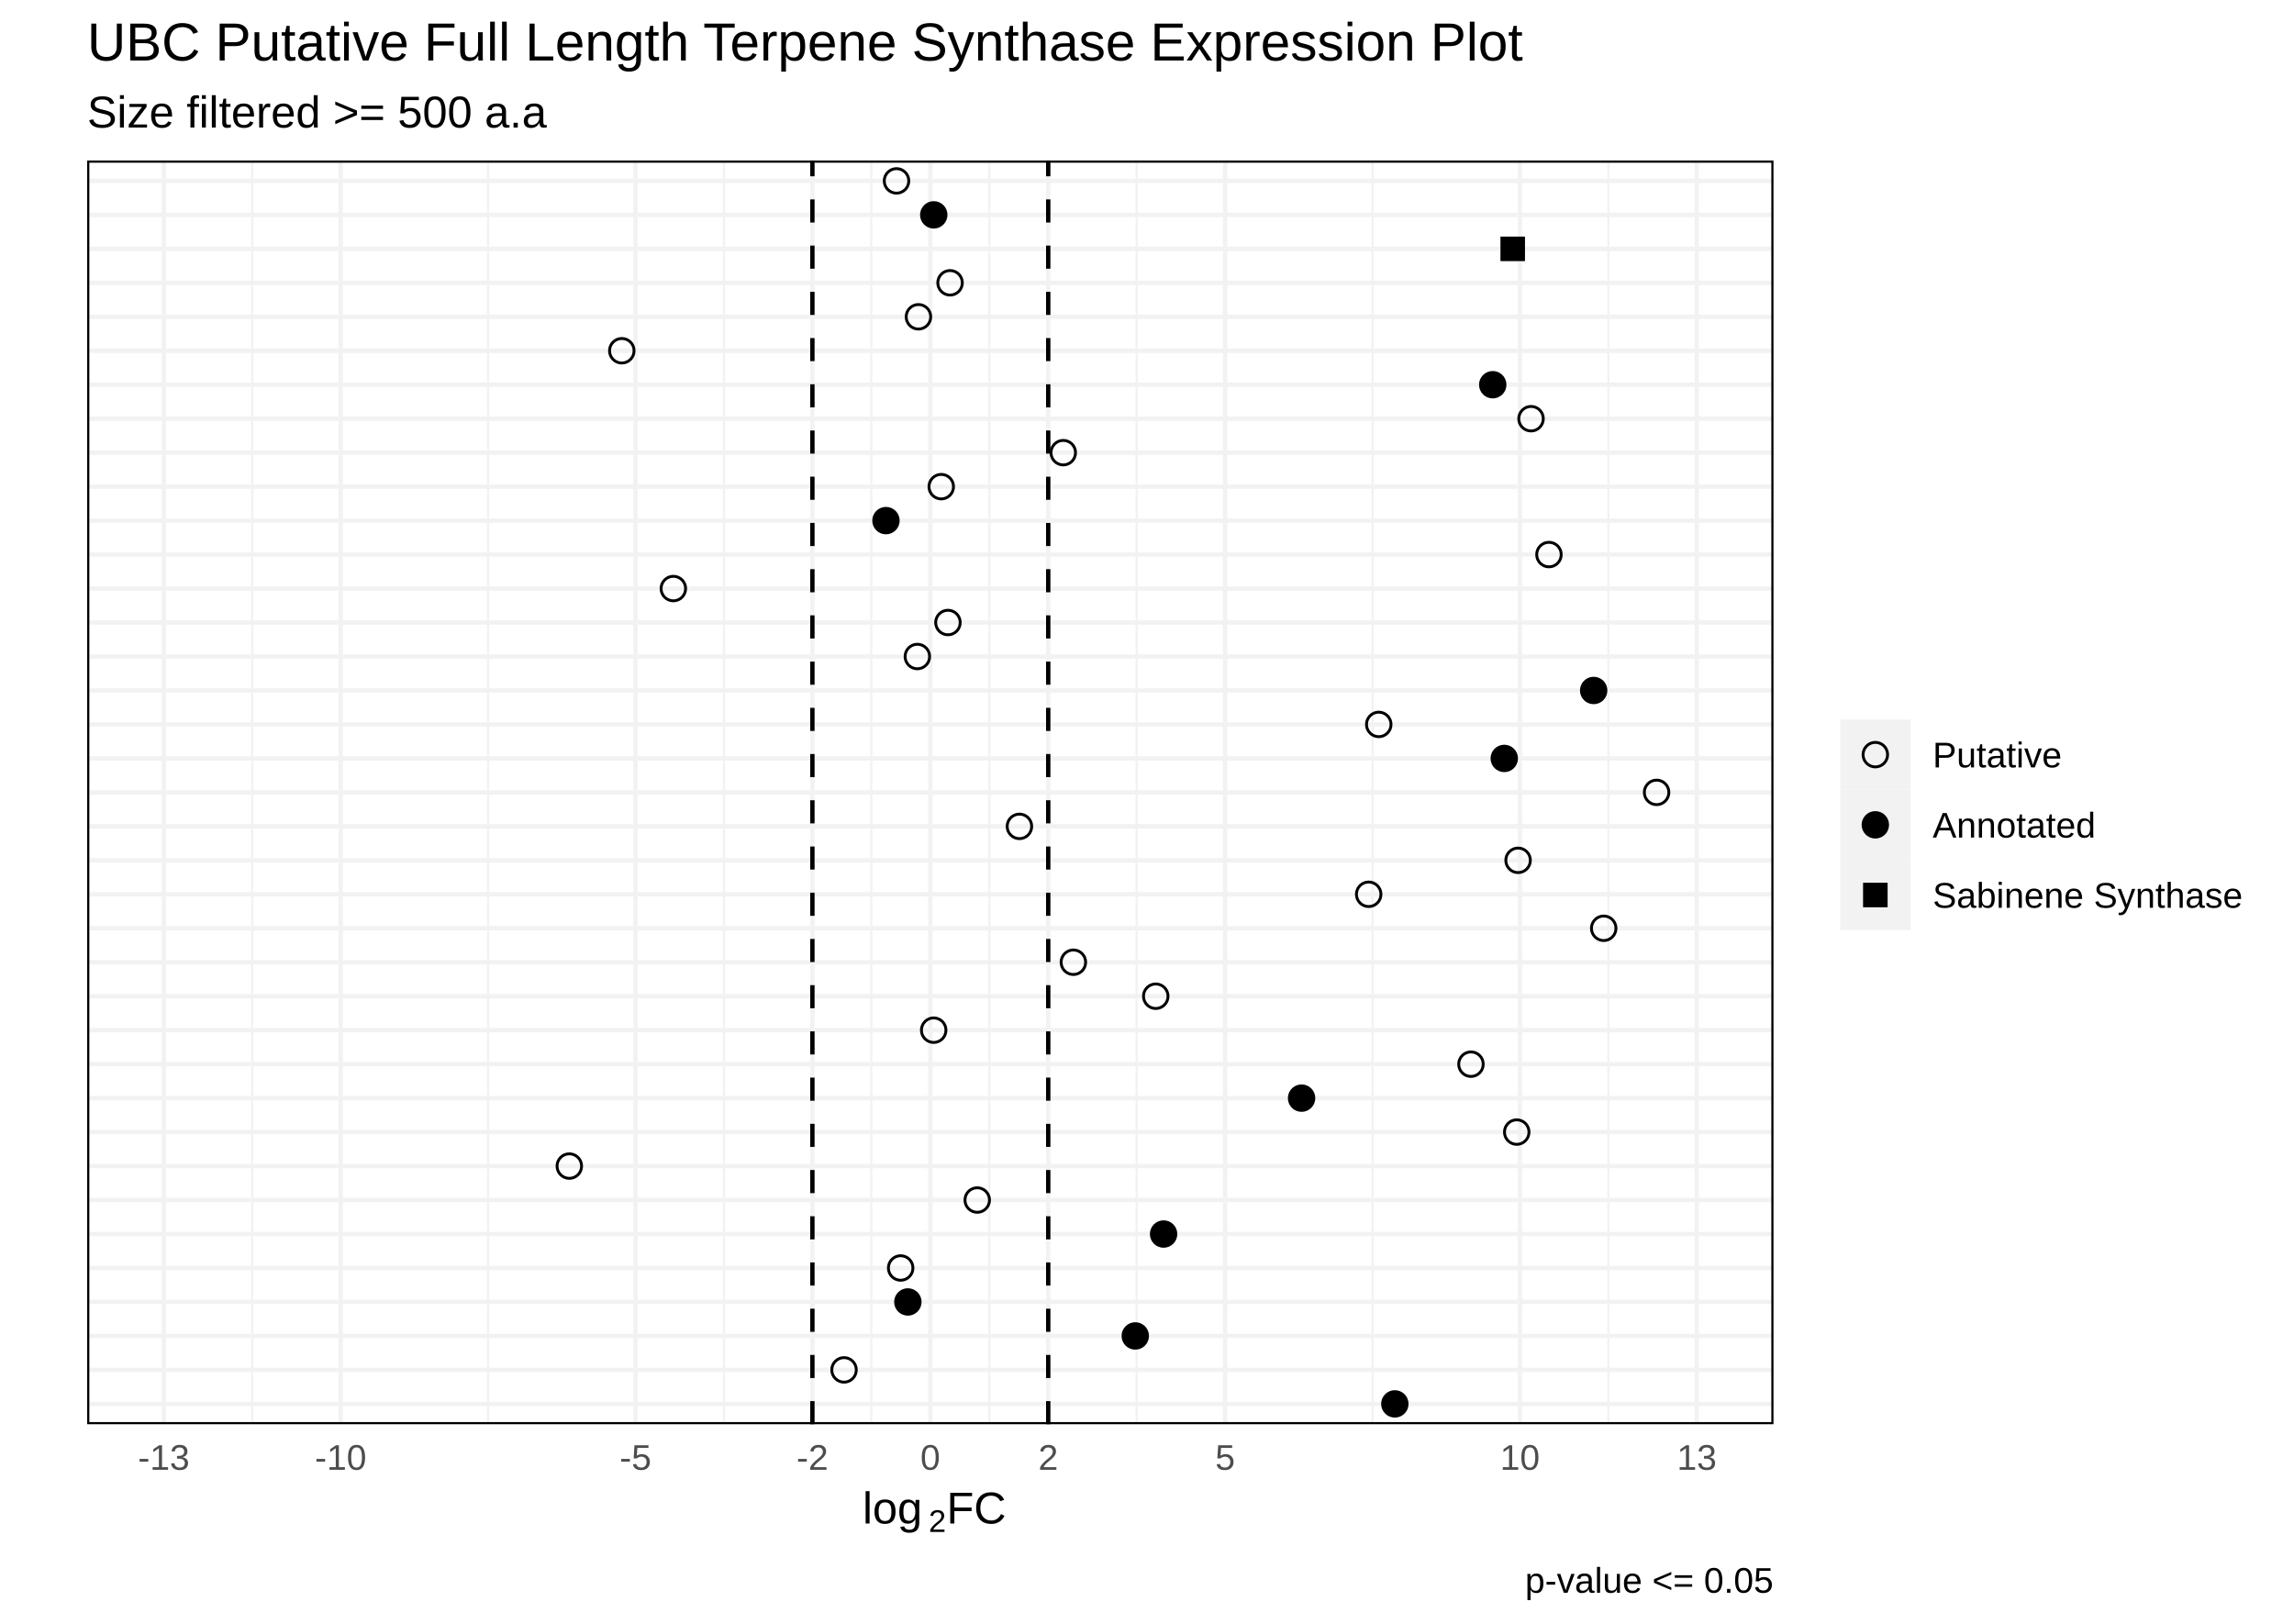
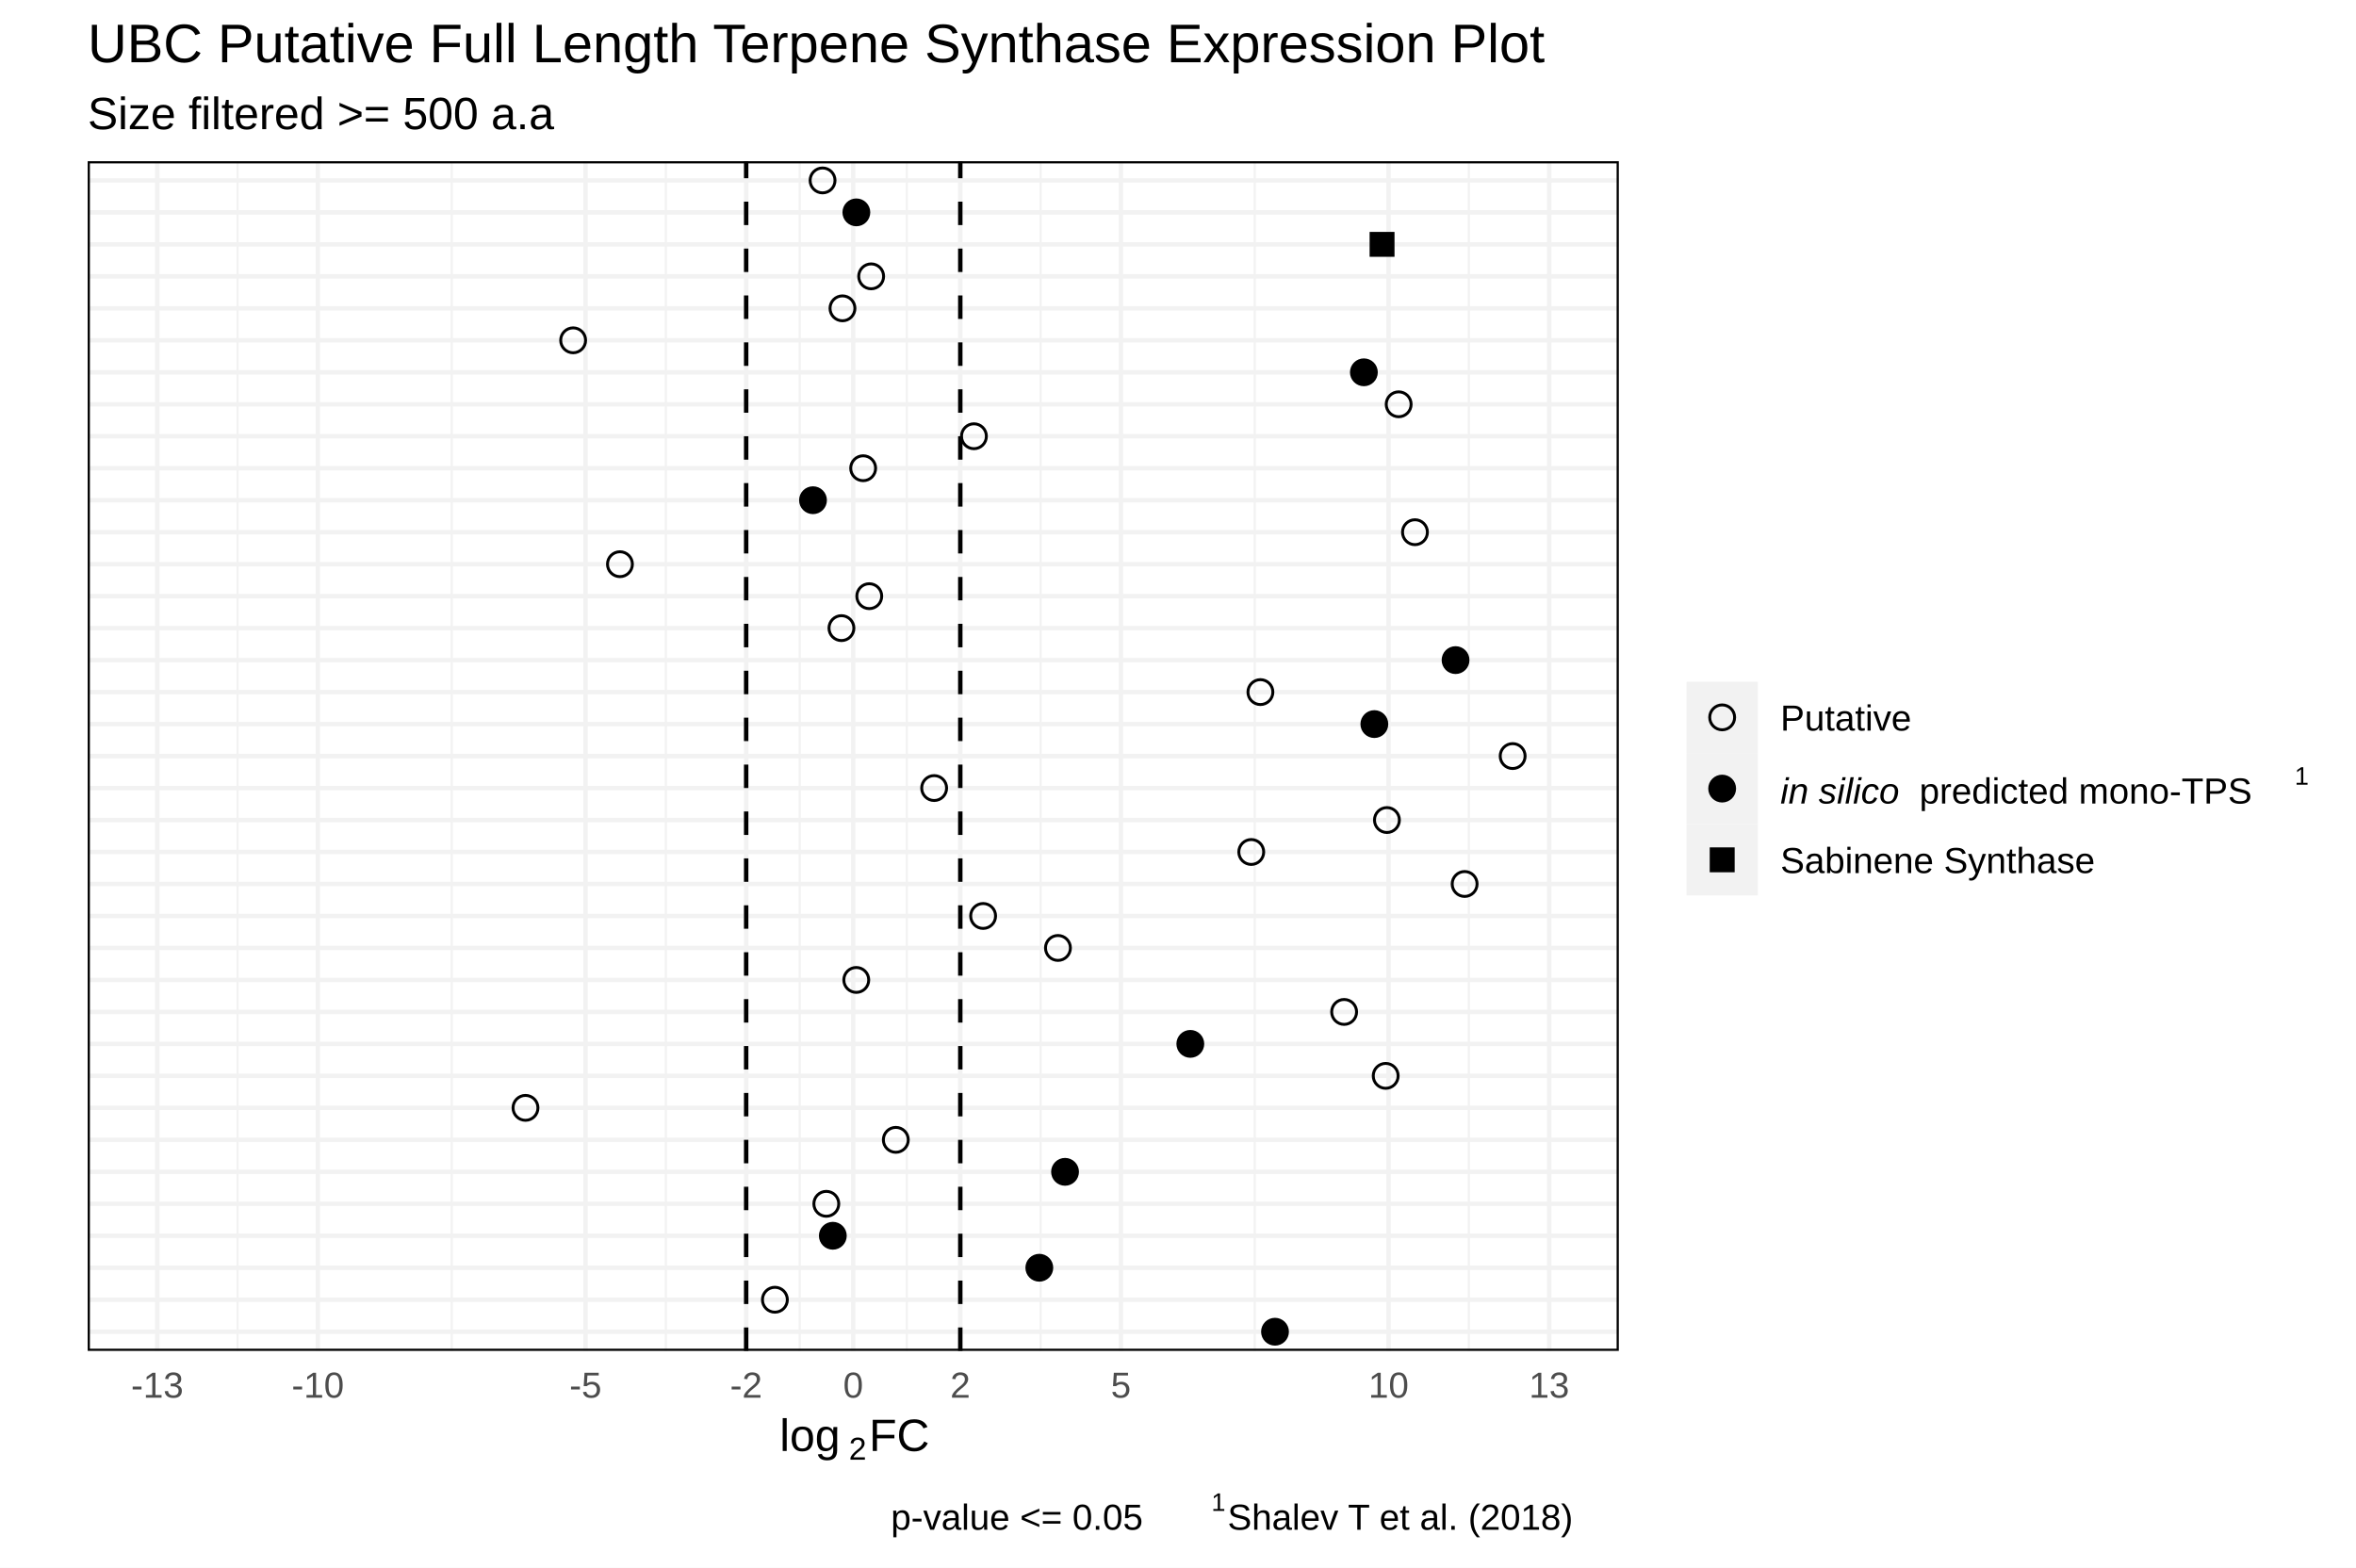
- <svg xmlns="http://www.w3.org/2000/svg" class="svglite" width="564.75pt" height="399.75pt" viewBox="0 0 564.75 399.75">
+ <svg xmlns="http://www.w3.org/2000/svg" class="svglite" width="571.50pt" height="380.25pt" viewBox="0 0 571.50 380.25">
  <defs>
    <style type="text/css">
    .svglite line, .svglite polyline, .svglite polygon, .svglite path, .svglite rect, .svglite circle {
      fill: none;
      stroke: #000000;
      stroke-linecap: round;
      stroke-linejoin: round;
      stroke-miterlimit: 10.00;
    }
    .svglite text {
      white-space: pre;
    }
  </style>
  </defs>
  <rect width="100%" height="100%" style="stroke: none; fill: #FFFFFF;" />
  <defs>
-     <clipPath id="cpMC4wMHw1NjQuNzV8MC4wMHwzOTkuNzU=">
-       <rect x="0.00" y="0.00" width="564.75" height="399.75" />
+     <clipPath id="cpMC4wMHw1NzEuNTB8MC4wMHwzODAuMjU=">
+       <rect x="0.00" y="0.00" width="571.50" height="380.25" />
    </clipPath>
  </defs>
-   <g clip-path="url(#cpMC4wMHw1NjQuNzV8MC4wMHwzOTkuNzU=)">
-     <rect x="0" y="0.00" width="564.75" height="399.75" style="stroke-width: 1.07; stroke: #FFFFFF; fill: #FFFFFF;" />
+   <g clip-path="url(#cpMC4wMHw1NzEuNTB8MC4wMHwzODAuMjU=)">
+     <rect x="0.00" y="0.00" width="571.50" height="380.25" style="stroke-width: 1.07; stroke: #FFFFFF; fill: #FFFFFF;" />
  </g>
  <defs>
-     <clipPath id="cpMjEuNDZ8NDM2LjYwfDM5LjUyfDM1MC42Ng==">
-       <rect x="21.46" y="39.52" width="415.15" height="311.14" />
+     <clipPath id="cpMjEuMjd8MzkyLjY3fDM5LjExfDMyNy43Mw==">
+       <rect x="21.27" y="39.11" width="371.41" height="288.61" />
    </clipPath>
  </defs>
-   <g clip-path="url(#cpMjEuNDZ8NDM2LjYwfDM5LjUyfDM1MC42Ng==)">
-     <polyline points="62.10,350.66 62.10,39.52 " style="stroke-width: 0.53; stroke: #F2F2F2; stroke-linecap: butt;" />
-     <polyline points="120.16,350.66 120.16,39.52 " style="stroke-width: 0.53; stroke: #F2F2F2; stroke-linecap: butt;" />
-     <polyline points="178.23,350.66 178.23,39.52 " style="stroke-width: 0.53; stroke: #F2F2F2; stroke-linecap: butt;" />
-     <polyline points="214.51,350.66 214.51,39.52 " style="stroke-width: 0.53; stroke: #F2F2F2; stroke-linecap: butt;" />
-     <polyline points="243.55,350.66 243.55,39.52 " style="stroke-width: 0.53; stroke: #F2F2F2; stroke-linecap: butt;" />
-     <polyline points="279.83,350.66 279.83,39.52 " style="stroke-width: 0.53; stroke: #F2F2F2; stroke-linecap: butt;" />
-     <polyline points="337.90,350.66 337.90,39.52 " style="stroke-width: 0.53; stroke: #F2F2F2; stroke-linecap: butt;" />
-     <polyline points="395.96,350.66 395.96,39.52 " style="stroke-width: 0.53; stroke: #F2F2F2; stroke-linecap: butt;" />
-     <polyline points="21.46,345.65 436.60,345.65 " style="stroke-width: 1.07; stroke: #F2F2F2; stroke-linecap: butt;" />
-     <polyline points="21.46,337.28 436.60,337.28 " style="stroke-width: 1.07; stroke: #F2F2F2; stroke-linecap: butt;" />
-     <polyline points="21.46,328.92 436.60,328.92 " style="stroke-width: 1.07; stroke: #F2F2F2; stroke-linecap: butt;" />
-     <polyline points="21.46,320.55 436.60,320.55 " style="stroke-width: 1.07; stroke: #F2F2F2; stroke-linecap: butt;" />
-     <polyline points="21.46,312.19 436.60,312.19 " style="stroke-width: 1.07; stroke: #F2F2F2; stroke-linecap: butt;" />
-     <polyline points="21.46,303.83 436.60,303.83 " style="stroke-width: 1.07; stroke: #F2F2F2; stroke-linecap: butt;" />
-     <polyline points="21.46,295.46 436.60,295.46 " style="stroke-width: 1.07; stroke: #F2F2F2; stroke-linecap: butt;" />
-     <polyline points="21.46,287.10 436.60,287.10 " style="stroke-width: 1.07; stroke: #F2F2F2; stroke-linecap: butt;" />
-     <polyline points="21.46,278.73 436.60,278.73 " style="stroke-width: 1.07; stroke: #F2F2F2; stroke-linecap: butt;" />
-     <polyline points="21.46,270.37 436.60,270.37 " style="stroke-width: 1.07; stroke: #F2F2F2; stroke-linecap: butt;" />
-     <polyline points="21.46,262.01 436.60,262.01 " style="stroke-width: 1.07; stroke: #F2F2F2; stroke-linecap: butt;" />
-     <polyline points="21.46,253.64 436.60,253.64 " style="stroke-width: 1.07; stroke: #F2F2F2; stroke-linecap: butt;" />
-     <polyline points="21.46,245.28 436.60,245.28 " style="stroke-width: 1.07; stroke: #F2F2F2; stroke-linecap: butt;" />
-     <polyline points="21.46,236.91 436.60,236.91 " style="stroke-width: 1.07; stroke: #F2F2F2; stroke-linecap: butt;" />
-     <polyline points="21.46,228.55 436.60,228.55 " style="stroke-width: 1.07; stroke: #F2F2F2; stroke-linecap: butt;" />
-     <polyline points="21.46,220.18 436.60,220.18 " style="stroke-width: 1.07; stroke: #F2F2F2; stroke-linecap: butt;" />
-     <polyline points="21.46,211.82 436.60,211.82 " style="stroke-width: 1.07; stroke: #F2F2F2; stroke-linecap: butt;" />
-     <polyline points="21.46,203.46 436.60,203.46 " style="stroke-width: 1.07; stroke: #F2F2F2; stroke-linecap: butt;" />
-     <polyline points="21.46,195.09 436.60,195.09 " style="stroke-width: 1.07; stroke: #F2F2F2; stroke-linecap: butt;" />
-     <polyline points="21.46,186.73 436.60,186.73 " style="stroke-width: 1.07; stroke: #F2F2F2; stroke-linecap: butt;" />
-     <polyline points="21.46,178.36 436.60,178.36 " style="stroke-width: 1.07; stroke: #F2F2F2; stroke-linecap: butt;" />
-     <polyline points="21.46,170.00 436.60,170.00 " style="stroke-width: 1.07; stroke: #F2F2F2; stroke-linecap: butt;" />
-     <polyline points="21.46,161.64 436.60,161.64 " style="stroke-width: 1.07; stroke: #F2F2F2; stroke-linecap: butt;" />
-     <polyline points="21.46,153.27 436.60,153.27 " style="stroke-width: 1.07; stroke: #F2F2F2; stroke-linecap: butt;" />
-     <polyline points="21.46,144.91 436.60,144.91 " style="stroke-width: 1.07; stroke: #F2F2F2; stroke-linecap: butt;" />
-     <polyline points="21.46,136.54 436.60,136.54 " style="stroke-width: 1.07; stroke: #F2F2F2; stroke-linecap: butt;" />
-     <polyline points="21.46,128.18 436.60,128.18 " style="stroke-width: 1.07; stroke: #F2F2F2; stroke-linecap: butt;" />
-     <polyline points="21.46,119.82 436.60,119.82 " style="stroke-width: 1.07; stroke: #F2F2F2; stroke-linecap: butt;" />
-     <polyline points="21.46,111.45 436.60,111.45 " style="stroke-width: 1.07; stroke: #F2F2F2; stroke-linecap: butt;" />
-     <polyline points="21.46,103.09 436.60,103.09 " style="stroke-width: 1.07; stroke: #F2F2F2; stroke-linecap: butt;" />
-     <polyline points="21.46,94.72 436.60,94.72 " style="stroke-width: 1.07; stroke: #F2F2F2; stroke-linecap: butt;" />
-     <polyline points="21.46,86.36 436.60,86.36 " style="stroke-width: 1.07; stroke: #F2F2F2; stroke-linecap: butt;" />
-     <polyline points="21.46,78.00 436.60,78.00 " style="stroke-width: 1.07; stroke: #F2F2F2; stroke-linecap: butt;" />
-     <polyline points="21.46,69.63 436.60,69.63 " style="stroke-width: 1.07; stroke: #F2F2F2; stroke-linecap: butt;" />
-     <polyline points="21.46,61.27 436.60,61.27 " style="stroke-width: 1.07; stroke: #F2F2F2; stroke-linecap: butt;" />
-     <polyline points="21.46,52.90 436.60,52.90 " style="stroke-width: 1.07; stroke: #F2F2F2; stroke-linecap: butt;" />
-     <polyline points="21.46,44.54 436.60,44.54 " style="stroke-width: 1.07; stroke: #F2F2F2; stroke-linecap: butt;" />
-     <polyline points="40.33,350.66 40.33,39.52 " style="stroke-width: 1.07; stroke: #F2F2F2; stroke-linecap: butt;" />
-     <polyline points="83.87,350.66 83.87,39.52 " style="stroke-width: 1.07; stroke: #F2F2F2; stroke-linecap: butt;" />
-     <polyline points="156.45,350.66 156.45,39.52 " style="stroke-width: 1.07; stroke: #F2F2F2; stroke-linecap: butt;" />
-     <polyline points="200.00,350.66 200.00,39.52 " style="stroke-width: 1.07; stroke: #F2F2F2; stroke-linecap: butt;" />
-     <polyline points="229.03,350.66 229.03,39.52 " style="stroke-width: 1.07; stroke: #F2F2F2; stroke-linecap: butt;" />
-     <polyline points="258.06,350.66 258.06,39.52 " style="stroke-width: 1.07; stroke: #F2F2F2; stroke-linecap: butt;" />
-     <polyline points="301.61,350.66 301.61,39.52 " style="stroke-width: 1.07; stroke: #F2F2F2; stroke-linecap: butt;" />
-     <polyline points="374.19,350.66 374.19,39.52 " style="stroke-width: 1.07; stroke: #F2F2F2; stroke-linecap: butt;" />
-     <polyline points="417.73,350.66 417.73,39.52 " style="stroke-width: 1.07; stroke: #F2F2F2; stroke-linecap: butt;" />
-     <circle cx="407.83" cy="195.09" r="3.02" style="stroke-width: 0.71;" />
-     <circle cx="394.81" cy="228.55" r="3.02" style="stroke-width: 0.71;" />
-     <circle cx="392.34" cy="170.00" r="3.02" style="stroke-width: 0.71; fill: #000000;" />
-     <circle cx="381.33" cy="136.54" r="3.02" style="stroke-width: 0.71;" />
-     <circle cx="376.92" cy="103.09" r="3.02" style="stroke-width: 0.71;" />
-     <circle cx="373.73" cy="211.82" r="3.02" style="stroke-width: 0.71;" />
-     <circle cx="373.40" cy="278.73" r="3.02" style="stroke-width: 0.71;" />
-     <polygon points="369.39,64.29 375.43,64.29 375.43,58.25 369.39,58.25 " style="stroke-width: 0.71; stroke: none; fill: #000000;" />
-     <circle cx="370.33" cy="186.73" r="3.02" style="stroke-width: 0.71; fill: #000000;" />
-     <circle cx="367.49" cy="94.72" r="3.02" style="stroke-width: 0.71; fill: #000000;" />
-     <circle cx="362.13" cy="262.01" r="3.02" style="stroke-width: 0.71;" />
-     <circle cx="343.39" cy="345.65" r="3.02" style="stroke-width: 0.71; fill: #000000;" />
-     <circle cx="339.43" cy="178.36" r="3.02" style="stroke-width: 0.71;" />
-     <circle cx="336.95" cy="220.18" r="3.02" style="stroke-width: 0.71;" />
-     <circle cx="320.43" cy="270.37" r="3.02" style="stroke-width: 0.71; fill: #000000;" />
-     <circle cx="140.16" cy="287.10" r="3.02" style="stroke-width: 0.71;" />
-     <circle cx="153.08" cy="86.36" r="3.02" style="stroke-width: 0.71;" />
-     <circle cx="165.77" cy="144.91" r="3.02" style="stroke-width: 0.71;" />
-     <circle cx="286.46" cy="303.83" r="3.02" style="stroke-width: 0.71; fill: #000000;" />
-     <circle cx="284.53" cy="245.28" r="3.02" style="stroke-width: 0.71;" />
-     <circle cx="279.49" cy="328.92" r="3.02" style="stroke-width: 0.71; fill: #000000;" />
-     <circle cx="264.25" cy="236.91" r="3.02" style="stroke-width: 0.71;" />
-     <circle cx="261.76" cy="111.45" r="3.02" style="stroke-width: 0.71;" />
-     <circle cx="250.97" cy="203.46" r="3.02" style="stroke-width: 0.71;" />
-     <circle cx="207.79" cy="337.28" r="3.02" style="stroke-width: 0.71;" />
-     <circle cx="240.58" cy="295.46" r="3.02" style="stroke-width: 0.71;" />
-     <circle cx="218.11" cy="128.18" r="3.02" style="stroke-width: 0.71; fill: #000000;" />
-     <circle cx="220.71" cy="44.54" r="3.02" style="stroke-width: 0.71;" />
-     <circle cx="221.73" cy="312.19" r="3.02" style="stroke-width: 0.71;" />
-     <circle cx="223.50" cy="320.55" r="3.02" style="stroke-width: 0.71; fill: #000000;" />
-     <circle cx="233.89" cy="69.63" r="3.02" style="stroke-width: 0.71;" />
-     <circle cx="233.37" cy="153.27" r="3.02" style="stroke-width: 0.71;" />
-     <circle cx="225.84" cy="161.64" r="3.02" style="stroke-width: 0.71;" />
-     <circle cx="226.11" cy="78.00" r="3.02" style="stroke-width: 0.71;" />
-     <circle cx="231.72" cy="119.82" r="3.02" style="stroke-width: 0.71;" />
-     <circle cx="229.88" cy="52.90" r="3.02" style="stroke-width: 0.71; fill: #000000;" />
-     <circle cx="229.86" cy="253.64" r="3.02" style="stroke-width: 0.71;" />
-     <line x1="200.00" y1="350.66" x2="200.00" y2="39.52" style="stroke-width: 1.07; stroke-dasharray: 5.69,5.69; stroke-linecap: butt;" />
-     <line x1="258.06" y1="350.66" x2="258.06" y2="39.52" style="stroke-width: 1.07; stroke-dasharray: 5.69,5.69; stroke-linecap: butt;" />
-     <rect x="21.46" y="39.52" width="415.15" height="311.14" style="stroke-width: 1.07;" />
+   <g clip-path="url(#cpMjEuMjd8MzkyLjY3fDM5LjExfDMyNy43Mw==)">
+     <polyline points="57.63,327.73 57.63,39.11 " style="stroke-width: 0.53; stroke: #F2F2F2; stroke-linecap: butt;" />
+     <polyline points="109.58,327.73 109.58,39.11 " style="stroke-width: 0.53; stroke: #F2F2F2; stroke-linecap: butt;" />
+     <polyline points="161.52,327.73 161.52,39.11 " style="stroke-width: 0.53; stroke: #F2F2F2; stroke-linecap: butt;" />
+     <polyline points="193.99,327.73 193.99,39.11 " style="stroke-width: 0.53; stroke: #F2F2F2; stroke-linecap: butt;" />
+     <polyline points="219.96,327.73 219.96,39.11 " style="stroke-width: 0.53; stroke: #F2F2F2; stroke-linecap: butt;" />
+     <polyline points="252.42,327.73 252.42,39.11 " style="stroke-width: 0.53; stroke: #F2F2F2; stroke-linecap: butt;" />
+     <polyline points="304.37,327.73 304.37,39.11 " style="stroke-width: 0.53; stroke: #F2F2F2; stroke-linecap: butt;" />
+     <polyline points="356.31,327.73 356.31,39.11 " style="stroke-width: 0.53; stroke: #F2F2F2; stroke-linecap: butt;" />
+     <polyline points="21.27,323.07 392.67,323.07 " style="stroke-width: 1.07; stroke: #F2F2F2; stroke-linecap: butt;" />
+     <polyline points="21.27,315.31 392.67,315.31 " style="stroke-width: 1.07; stroke: #F2F2F2; stroke-linecap: butt;" />
+     <polyline points="21.27,307.55 392.67,307.55 " style="stroke-width: 1.07; stroke: #F2F2F2; stroke-linecap: butt;" />
+     <polyline points="21.27,299.79 392.67,299.79 " style="stroke-width: 1.07; stroke: #F2F2F2; stroke-linecap: butt;" />
+     <polyline points="21.27,292.04 392.67,292.04 " style="stroke-width: 1.07; stroke: #F2F2F2; stroke-linecap: butt;" />
+     <polyline points="21.27,284.28 392.67,284.28 " style="stroke-width: 1.07; stroke: #F2F2F2; stroke-linecap: butt;" />
+     <polyline points="21.27,276.52 392.67,276.52 " style="stroke-width: 1.07; stroke: #F2F2F2; stroke-linecap: butt;" />
+     <polyline points="21.27,268.76 392.67,268.76 " style="stroke-width: 1.07; stroke: #F2F2F2; stroke-linecap: butt;" />
+     <polyline points="21.27,261.00 392.67,261.00 " style="stroke-width: 1.07; stroke: #F2F2F2; stroke-linecap: butt;" />
+     <polyline points="21.27,253.24 392.67,253.24 " style="stroke-width: 1.07; stroke: #F2F2F2; stroke-linecap: butt;" />
+     <polyline points="21.27,245.49 392.67,245.49 " style="stroke-width: 1.07; stroke: #F2F2F2; stroke-linecap: butt;" />
+     <polyline points="21.27,237.73 392.67,237.73 " style="stroke-width: 1.07; stroke: #F2F2F2; stroke-linecap: butt;" />
+     <polyline points="21.27,229.97 392.67,229.97 " style="stroke-width: 1.07; stroke: #F2F2F2; stroke-linecap: butt;" />
+     <polyline points="21.27,222.21 392.67,222.21 " style="stroke-width: 1.07; stroke: #F2F2F2; stroke-linecap: butt;" />
+     <polyline points="21.27,214.45 392.67,214.45 " style="stroke-width: 1.07; stroke: #F2F2F2; stroke-linecap: butt;" />
+     <polyline points="21.27,206.69 392.67,206.69 " style="stroke-width: 1.07; stroke: #F2F2F2; stroke-linecap: butt;" />
+     <polyline points="21.27,198.94 392.67,198.94 " style="stroke-width: 1.07; stroke: #F2F2F2; stroke-linecap: butt;" />
+     <polyline points="21.27,191.18 392.67,191.18 " style="stroke-width: 1.07; stroke: #F2F2F2; stroke-linecap: butt;" />
+     <polyline points="21.27,183.42 392.67,183.42 " style="stroke-width: 1.07; stroke: #F2F2F2; stroke-linecap: butt;" />
+     <polyline points="21.27,175.66 392.67,175.66 " style="stroke-width: 1.07; stroke: #F2F2F2; stroke-linecap: butt;" />
+     <polyline points="21.27,167.90 392.67,167.90 " style="stroke-width: 1.07; stroke: #F2F2F2; stroke-linecap: butt;" />
+     <polyline points="21.27,160.14 392.67,160.14 " style="stroke-width: 1.07; stroke: #F2F2F2; stroke-linecap: butt;" />
+     <polyline points="21.27,152.38 392.67,152.38 " style="stroke-width: 1.07; stroke: #F2F2F2; stroke-linecap: butt;" />
+     <polyline points="21.27,144.63 392.67,144.63 " style="stroke-width: 1.07; stroke: #F2F2F2; stroke-linecap: butt;" />
+     <polyline points="21.27,136.87 392.67,136.87 " style="stroke-width: 1.07; stroke: #F2F2F2; stroke-linecap: butt;" />
+     <polyline points="21.27,129.11 392.67,129.11 " style="stroke-width: 1.07; stroke: #F2F2F2; stroke-linecap: butt;" />
+     <polyline points="21.27,121.35 392.67,121.35 " style="stroke-width: 1.07; stroke: #F2F2F2; stroke-linecap: butt;" />
+     <polyline points="21.27,113.59 392.67,113.59 " style="stroke-width: 1.07; stroke: #F2F2F2; stroke-linecap: butt;" />
+     <polyline points="21.27,105.83 392.67,105.83 " style="stroke-width: 1.07; stroke: #F2F2F2; stroke-linecap: butt;" />
+     <polyline points="21.27,98.08 392.67,98.08 " style="stroke-width: 1.07; stroke: #F2F2F2; stroke-linecap: butt;" />
+     <polyline points="21.27,90.32 392.67,90.32 " style="stroke-width: 1.07; stroke: #F2F2F2; stroke-linecap: butt;" />
+     <polyline points="21.27,82.56 392.67,82.56 " style="stroke-width: 1.07; stroke: #F2F2F2; stroke-linecap: butt;" />
+     <polyline points="21.27,74.80 392.67,74.80 " style="stroke-width: 1.07; stroke: #F2F2F2; stroke-linecap: butt;" />
+     <polyline points="21.27,67.04 392.67,67.04 " style="stroke-width: 1.07; stroke: #F2F2F2; stroke-linecap: butt;" />
+     <polyline points="21.27,59.28 392.67,59.28 " style="stroke-width: 1.07; stroke: #F2F2F2; stroke-linecap: butt;" />
+     <polyline points="21.27,51.52 392.67,51.52 " style="stroke-width: 1.07; stroke: #F2F2F2; stroke-linecap: butt;" />
+     <polyline points="21.27,43.77 392.67,43.77 " style="stroke-width: 1.07; stroke: #F2F2F2; stroke-linecap: butt;" />
+     <polyline points="38.15,327.73 38.15,39.11 " style="stroke-width: 1.07; stroke: #F2F2F2; stroke-linecap: butt;" />
+     <polyline points="77.11,327.73 77.11,39.11 " style="stroke-width: 1.07; stroke: #F2F2F2; stroke-linecap: butt;" />
+     <polyline points="142.04,327.73 142.04,39.11 " style="stroke-width: 1.07; stroke: #F2F2F2; stroke-linecap: butt;" />
+     <polyline points="181.00,327.73 181.00,39.11 " style="stroke-width: 1.07; stroke: #F2F2F2; stroke-linecap: butt;" />
+     <polyline points="206.97,327.73 206.97,39.11 " style="stroke-width: 1.07; stroke: #F2F2F2; stroke-linecap: butt;" />
+     <polyline points="232.94,327.73 232.94,39.11 " style="stroke-width: 1.07; stroke: #F2F2F2; stroke-linecap: butt;" />
+     <polyline points="271.90,327.73 271.90,39.11 " style="stroke-width: 1.07; stroke: #F2F2F2; stroke-linecap: butt;" />
+     <polyline points="336.83,327.73 336.83,39.11 " style="stroke-width: 1.07; stroke: #F2F2F2; stroke-linecap: butt;" />
+     <polyline points="375.79,327.73 375.79,39.11 " style="stroke-width: 1.07; stroke: #F2F2F2; stroke-linecap: butt;" />
+     <circle cx="366.93" cy="183.42" r="3.02" style="stroke-width: 0.71;" />
+     <circle cx="355.28" cy="214.45" r="3.02" style="stroke-width: 0.71;" />
+     <circle cx="353.08" cy="160.14" r="3.02" style="stroke-width: 0.71; fill: #000000;" />
+     <circle cx="343.23" cy="129.11" r="3.02" style="stroke-width: 0.71;" />
+     <circle cx="339.28" cy="98.08" r="3.02" style="stroke-width: 0.71;" />
+     <circle cx="336.43" cy="198.94" r="3.02" style="stroke-width: 0.71;" />
+     <circle cx="336.13" cy="261.00" r="3.02" style="stroke-width: 0.71;" />
+     <polygon points="332.23,62.30 338.27,62.30 338.27,56.26 332.23,56.26 " style="stroke-width: 0.71; stroke: none; fill: #000000;" />
+     <circle cx="333.38" cy="175.66" r="3.02" style="stroke-width: 0.71; fill: #000000;" />
+     <circle cx="330.84" cy="90.32" r="3.02" style="stroke-width: 0.71; fill: #000000;" />
+     <circle cx="326.05" cy="245.49" r="3.02" style="stroke-width: 0.71;" />
+     <circle cx="309.28" cy="323.07" r="3.02" style="stroke-width: 0.71; fill: #000000;" />
+     <circle cx="305.74" cy="167.90" r="3.02" style="stroke-width: 0.71;" />
+     <circle cx="303.52" cy="206.69" r="3.02" style="stroke-width: 0.71;" />
+     <circle cx="288.74" cy="253.24" r="3.02" style="stroke-width: 0.71; fill: #000000;" />
+     <circle cx="127.47" cy="268.76" r="3.02" style="stroke-width: 0.71;" />
+     <circle cx="139.03" cy="82.56" r="3.02" style="stroke-width: 0.71;" />
+     <circle cx="150.38" cy="136.87" r="3.02" style="stroke-width: 0.71;" />
+     <circle cx="258.35" cy="284.28" r="3.02" style="stroke-width: 0.71; fill: #000000;" />
+     <circle cx="256.63" cy="229.97" r="3.02" style="stroke-width: 0.71;" />
+     <circle cx="252.11" cy="307.55" r="3.02" style="stroke-width: 0.71; fill: #000000;" />
+     <circle cx="238.48" cy="222.21" r="3.02" style="stroke-width: 0.71;" />
+     <circle cx="236.25" cy="105.83" r="3.02" style="stroke-width: 0.71;" />
+     <circle cx="226.60" cy="191.18" r="3.02" style="stroke-width: 0.71;" />
+     <circle cx="187.97" cy="315.31" r="3.02" style="stroke-width: 0.71;" />
+     <circle cx="217.30" cy="276.52" r="3.02" style="stroke-width: 0.71;" />
+     <circle cx="197.21" cy="121.35" r="3.02" style="stroke-width: 0.71; fill: #000000;" />
+     <circle cx="199.53" cy="43.77" r="3.02" style="stroke-width: 0.71;" />
+     <circle cx="200.44" cy="292.04" r="3.02" style="stroke-width: 0.71;" />
+     <circle cx="202.02" cy="299.79" r="3.02" style="stroke-width: 0.71; fill: #000000;" />
+     <circle cx="211.32" cy="67.04" r="3.02" style="stroke-width: 0.71;" />
+     <circle cx="210.86" cy="144.63" r="3.02" style="stroke-width: 0.71;" />
+     <circle cx="204.11" cy="152.38" r="3.02" style="stroke-width: 0.71;" />
+     <circle cx="204.36" cy="74.80" r="3.02" style="stroke-width: 0.71;" />
+     <circle cx="209.38" cy="113.59" r="3.02" style="stroke-width: 0.71;" />
+     <circle cx="207.73" cy="51.52" r="3.02" style="stroke-width: 0.71; fill: #000000;" />
+     <circle cx="207.71" cy="237.73" r="3.02" style="stroke-width: 0.71;" />
+     <line x1="181.00" y1="327.73" x2="181.00" y2="39.11" style="stroke-width: 1.07; stroke-dasharray: 5.69,5.69; stroke-linecap: butt;" />
+     <line x1="232.94" y1="327.73" x2="232.94" y2="39.11" style="stroke-width: 1.07; stroke-dasharray: 5.69,5.69; stroke-linecap: butt;" />
+     <rect x="21.27" y="39.11" width="371.41" height="288.61" style="stroke-width: 1.07;" />
  </g>
-   <g clip-path="url(#cpMC4wMHw1NjQuNzV8MC4wMHwzOTkuNzU=)">
-     <polyline points="18.72,345.65 21.46,345.65 " style="stroke-width: 0.00; stroke: #333333; stroke-linecap: butt;" />
-     <polyline points="18.72,337.28 21.46,337.28 " style="stroke-width: 0.00; stroke: #333333; stroke-linecap: butt;" />
-     <polyline points="18.72,328.92 21.46,328.92 " style="stroke-width: 0.00; stroke: #333333; stroke-linecap: butt;" />
-     <polyline points="18.72,320.55 21.46,320.55 " style="stroke-width: 0.00; stroke: #333333; stroke-linecap: butt;" />
-     <polyline points="18.72,312.19 21.46,312.19 " style="stroke-width: 0.00; stroke: #333333; stroke-linecap: butt;" />
-     <polyline points="18.72,303.83 21.46,303.83 " style="stroke-width: 0.00; stroke: #333333; stroke-linecap: butt;" />
-     <polyline points="18.72,295.46 21.46,295.46 " style="stroke-width: 0.00; stroke: #333333; stroke-linecap: butt;" />
-     <polyline points="18.72,287.10 21.46,287.10 " style="stroke-width: 0.00; stroke: #333333; stroke-linecap: butt;" />
-     <polyline points="18.72,278.73 21.46,278.73 " style="stroke-width: 0.00; stroke: #333333; stroke-linecap: butt;" />
-     <polyline points="18.72,270.37 21.46,270.37 " style="stroke-width: 0.00; stroke: #333333; stroke-linecap: butt;" />
-     <polyline points="18.72,262.01 21.46,262.01 " style="stroke-width: 0.00; stroke: #333333; stroke-linecap: butt;" />
-     <polyline points="18.72,253.64 21.46,253.64 " style="stroke-width: 0.00; stroke: #333333; stroke-linecap: butt;" />
-     <polyline points="18.72,245.28 21.46,245.28 " style="stroke-width: 0.00; stroke: #333333; stroke-linecap: butt;" />
-     <polyline points="18.72,236.91 21.46,236.91 " style="stroke-width: 0.00; stroke: #333333; stroke-linecap: butt;" />
-     <polyline points="18.72,228.55 21.46,228.55 " style="stroke-width: 0.00; stroke: #333333; stroke-linecap: butt;" />
-     <polyline points="18.72,220.18 21.46,220.18 " style="stroke-width: 0.00; stroke: #333333; stroke-linecap: butt;" />
-     <polyline points="18.72,211.82 21.46,211.82 " style="stroke-width: 0.00; stroke: #333333; stroke-linecap: butt;" />
-     <polyline points="18.72,203.46 21.46,203.46 " style="stroke-width: 0.00; stroke: #333333; stroke-linecap: butt;" />
-     <polyline points="18.72,195.09 21.46,195.09 " style="stroke-width: 0.00; stroke: #333333; stroke-linecap: butt;" />
-     <polyline points="18.72,186.73 21.46,186.73 " style="stroke-width: 0.00; stroke: #333333; stroke-linecap: butt;" />
-     <polyline points="18.72,178.36 21.46,178.36 " style="stroke-width: 0.00; stroke: #333333; stroke-linecap: butt;" />
-     <polyline points="18.72,170.00 21.46,170.00 " style="stroke-width: 0.00; stroke: #333333; stroke-linecap: butt;" />
-     <polyline points="18.72,161.64 21.46,161.64 " style="stroke-width: 0.00; stroke: #333333; stroke-linecap: butt;" />
-     <polyline points="18.72,153.27 21.46,153.27 " style="stroke-width: 0.00; stroke: #333333; stroke-linecap: butt;" />
-     <polyline points="18.72,144.91 21.46,144.91 " style="stroke-width: 0.00; stroke: #333333; stroke-linecap: butt;" />
-     <polyline points="18.72,136.54 21.46,136.54 " style="stroke-width: 0.00; stroke: #333333; stroke-linecap: butt;" />
-     <polyline points="18.72,128.18 21.46,128.18 " style="stroke-width: 0.00; stroke: #333333; stroke-linecap: butt;" />
-     <polyline points="18.72,119.82 21.46,119.82 " style="stroke-width: 0.00; stroke: #333333; stroke-linecap: butt;" />
-     <polyline points="18.72,111.45 21.46,111.45 " style="stroke-width: 0.00; stroke: #333333; stroke-linecap: butt;" />
-     <polyline points="18.72,103.09 21.46,103.09 " style="stroke-width: 0.00; stroke: #333333; stroke-linecap: butt;" />
-     <polyline points="18.72,94.72 21.46,94.72 " style="stroke-width: 0.00; stroke: #333333; stroke-linecap: butt;" />
-     <polyline points="18.72,86.36 21.46,86.36 " style="stroke-width: 0.00; stroke: #333333; stroke-linecap: butt;" />
-     <polyline points="18.72,78.00 21.46,78.00 " style="stroke-width: 0.00; stroke: #333333; stroke-linecap: butt;" />
-     <polyline points="18.72,69.63 21.46,69.63 " style="stroke-width: 0.00; stroke: #333333; stroke-linecap: butt;" />
-     <polyline points="18.72,61.27 21.46,61.27 " style="stroke-width: 0.00; stroke: #333333; stroke-linecap: butt;" />
-     <polyline points="18.72,52.90 21.46,52.90 " style="stroke-width: 0.00; stroke: #333333; stroke-linecap: butt;" />
-     <polyline points="18.72,44.54 21.46,44.54 " style="stroke-width: 0.00; stroke: #333333; stroke-linecap: butt;" />
-     <polyline points="40.33,353.40 40.33,350.66 " style="stroke-width: 0.00; stroke: #333333; stroke-linecap: butt;" />
-     <polyline points="83.87,353.40 83.87,350.66 " style="stroke-width: 0.00; stroke: #333333; stroke-linecap: butt;" />
-     <polyline points="156.45,353.40 156.45,350.66 " style="stroke-width: 0.00; stroke: #333333; stroke-linecap: butt;" />
-     <polyline points="200.00,353.40 200.00,350.66 " style="stroke-width: 0.00; stroke: #333333; stroke-linecap: butt;" />
-     <polyline points="229.03,353.40 229.03,350.66 " style="stroke-width: 0.00; stroke: #333333; stroke-linecap: butt;" />
-     <polyline points="258.06,353.40 258.06,350.66 " style="stroke-width: 0.00; stroke: #333333; stroke-linecap: butt;" />
-     <polyline points="301.61,353.40 301.61,350.66 " style="stroke-width: 0.00; stroke: #333333; stroke-linecap: butt;" />
-     <polyline points="374.19,353.40 374.19,350.66 " style="stroke-width: 0.00; stroke: #333333; stroke-linecap: butt;" />
-     <polyline points="417.73,353.40 417.73,350.66 " style="stroke-width: 0.00; stroke: #333333; stroke-linecap: butt;" />
-     <text x="40.33" y="361.88" text-anchor="middle" style="font-size: 8.80px;fill: #4D4D4D; font-family: &quot;Liberation Sans&quot;;" textLength="12.90px" lengthAdjust="spacingAndGlyphs">-13</text>
-     <text x="83.87" y="361.88" text-anchor="middle" style="font-size: 8.80px;fill: #4D4D4D; font-family: &quot;Liberation Sans&quot;;" textLength="12.90px" lengthAdjust="spacingAndGlyphs">-10</text>
-     <text x="156.45" y="361.88" text-anchor="middle" style="font-size: 8.80px;fill: #4D4D4D; font-family: &quot;Liberation Sans&quot;;" textLength="7.86px" lengthAdjust="spacingAndGlyphs">-5</text>
-     <text x="200.00" y="361.88" text-anchor="middle" style="font-size: 8.80px;fill: #4D4D4D; font-family: &quot;Liberation Sans&quot;;" textLength="7.86px" lengthAdjust="spacingAndGlyphs">-2</text>
-     <text x="229.03" y="361.88" text-anchor="middle" style="font-size: 8.80px;fill: #4D4D4D; font-family: &quot;Liberation Sans&quot;;" textLength="5.03px" lengthAdjust="spacingAndGlyphs">0</text>
-     <text x="258.06" y="361.88" text-anchor="middle" style="font-size: 8.80px;fill: #4D4D4D; font-family: &quot;Liberation Sans&quot;;" textLength="5.03px" lengthAdjust="spacingAndGlyphs">2</text>
-     <text x="301.61" y="361.88" text-anchor="middle" style="font-size: 8.80px;fill: #4D4D4D; font-family: &quot;Liberation Sans&quot;;" textLength="5.03px" lengthAdjust="spacingAndGlyphs">5</text>
-     <text x="374.19" y="361.88" text-anchor="middle" style="font-size: 8.80px;fill: #4D4D4D; font-family: &quot;Liberation Sans&quot;;" textLength="10.07px" lengthAdjust="spacingAndGlyphs">10</text>
-     <text x="417.73" y="361.88" text-anchor="middle" style="font-size: 8.80px;fill: #4D4D4D; font-family: &quot;Liberation Sans&quot;;" textLength="10.07px" lengthAdjust="spacingAndGlyphs">13</text>
-     <text x="212.37" y="375.10" style="font-size: 11.00px; font-family: &quot;Liberation Sans&quot;;" textLength="16.26px" lengthAdjust="spacingAndGlyphs">log</text>
-     <text x="228.63" y="377.17" style="font-size: 7.70px; font-family: &quot;Liberation Sans&quot;;" textLength="4.40px" lengthAdjust="spacingAndGlyphs">2</text>
-     <text x="233.03" y="375.10" style="font-size: 11.00px; font-family: &quot;Liberation Sans&quot;;" textLength="12.66px" lengthAdjust="spacingAndGlyphs">FC</text>
-     <rect x="453.04" y="177.16" width="17.28" height="17.28" style="stroke-width: 1.07; stroke: none; fill: #F2F2F2;" />
-     <circle cx="461.68" cy="185.80" r="3.02" style="stroke-width: 0.71;" />
-     <rect x="453.04" y="194.44" width="17.28" height="17.28" style="stroke-width: 1.07; stroke: none; fill: #F2F2F2;" />
-     <circle cx="461.68" cy="203.08" r="3.02" style="stroke-width: 0.71; fill: #000000;" />
-     <rect x="453.04" y="211.72" width="17.28" height="17.28" style="stroke-width: 1.07; stroke: none; fill: #F2F2F2;" />
-     <polygon points="458.66,223.38 464.70,223.38 464.70,217.34 458.66,217.34 " style="stroke-width: 0.71; stroke: none; fill: #000000;" />
-     <text x="475.80" y="188.94" style="font-size: 8.80px; font-family: &quot;Liberation Sans&quot;;" textLength="33.74px" lengthAdjust="spacingAndGlyphs">Putative</text>
-     <text x="475.80" y="206.22" style="font-size: 8.80px; font-family: &quot;Liberation Sans&quot;;" textLength="43.47px" lengthAdjust="spacingAndGlyphs">Annotated</text>
-     <text x="475.80" y="223.50" style="font-size: 8.80px; font-family: &quot;Liberation Sans&quot;;" textLength="77.99px" lengthAdjust="spacingAndGlyphs">Sabinene Synthase</text>
-     <text x="21.46" y="31.40" style="font-size: 11.00px; font-family: &quot;Liberation Sans&quot;;" textLength="115.60px" lengthAdjust="spacingAndGlyphs">Size filtered &gt;= 500 a.a</text>
-     <text x="21.46" y="14.90" style="font-size: 13.20px; font-family: &quot;Liberation Sans&quot;;" textLength="365.56px" lengthAdjust="spacingAndGlyphs">UBC Putative Full Length Terpene Synthase Expression Plot</text>
-     <text x="436.60" y="392.15" text-anchor="end" style="font-size: 8.80px; font-family: &quot;Liberation Sans&quot;;" textLength="62.40px" lengthAdjust="spacingAndGlyphs">p-value &lt;= 0.05</text>
+   <g clip-path="url(#cpMC4wMHw1NzEuNTB8MC4wMHwzODAuMjU=)">
+     <polyline points="18.53,323.07 21.27,323.07 " style="stroke-width: 0.00; stroke: #333333; stroke-linecap: butt;" />
+     <polyline points="18.53,315.31 21.27,315.31 " style="stroke-width: 0.00; stroke: #333333; stroke-linecap: butt;" />
+     <polyline points="18.53,307.55 21.27,307.55 " style="stroke-width: 0.00; stroke: #333333; stroke-linecap: butt;" />
+     <polyline points="18.53,299.79 21.27,299.79 " style="stroke-width: 0.00; stroke: #333333; stroke-linecap: butt;" />
+     <polyline points="18.53,292.04 21.27,292.04 " style="stroke-width: 0.00; stroke: #333333; stroke-linecap: butt;" />
+     <polyline points="18.53,284.28 21.27,284.28 " style="stroke-width: 0.00; stroke: #333333; stroke-linecap: butt;" />
+     <polyline points="18.53,276.52 21.27,276.52 " style="stroke-width: 0.00; stroke: #333333; stroke-linecap: butt;" />
+     <polyline points="18.53,268.76 21.27,268.76 " style="stroke-width: 0.00; stroke: #333333; stroke-linecap: butt;" />
+     <polyline points="18.53,261.00 21.27,261.00 " style="stroke-width: 0.00; stroke: #333333; stroke-linecap: butt;" />
+     <polyline points="18.53,253.24 21.27,253.24 " style="stroke-width: 0.00; stroke: #333333; stroke-linecap: butt;" />
+     <polyline points="18.53,245.49 21.27,245.49 " style="stroke-width: 0.00; stroke: #333333; stroke-linecap: butt;" />
+     <polyline points="18.53,237.73 21.27,237.73 " style="stroke-width: 0.00; stroke: #333333; stroke-linecap: butt;" />
+     <polyline points="18.53,229.97 21.27,229.97 " style="stroke-width: 0.00; stroke: #333333; stroke-linecap: butt;" />
+     <polyline points="18.53,222.21 21.27,222.21 " style="stroke-width: 0.00; stroke: #333333; stroke-linecap: butt;" />
+     <polyline points="18.53,214.45 21.27,214.45 " style="stroke-width: 0.00; stroke: #333333; stroke-linecap: butt;" />
+     <polyline points="18.53,206.69 21.27,206.69 " style="stroke-width: 0.00; stroke: #333333; stroke-linecap: butt;" />
+     <polyline points="18.53,198.94 21.27,198.94 " style="stroke-width: 0.00; stroke: #333333; stroke-linecap: butt;" />
+     <polyline points="18.53,191.18 21.27,191.18 " style="stroke-width: 0.00; stroke: #333333; stroke-linecap: butt;" />
+     <polyline points="18.53,183.42 21.27,183.42 " style="stroke-width: 0.00; stroke: #333333; stroke-linecap: butt;" />
+     <polyline points="18.53,175.66 21.27,175.66 " style="stroke-width: 0.00; stroke: #333333; stroke-linecap: butt;" />
+     <polyline points="18.53,167.90 21.27,167.90 " style="stroke-width: 0.00; stroke: #333333; stroke-linecap: butt;" />
+     <polyline points="18.53,160.14 21.27,160.14 " style="stroke-width: 0.00; stroke: #333333; stroke-linecap: butt;" />
+     <polyline points="18.53,152.38 21.27,152.38 " style="stroke-width: 0.00; stroke: #333333; stroke-linecap: butt;" />
+     <polyline points="18.53,144.63 21.27,144.63 " style="stroke-width: 0.00; stroke: #333333; stroke-linecap: butt;" />
+     <polyline points="18.53,136.87 21.27,136.87 " style="stroke-width: 0.00; stroke: #333333; stroke-linecap: butt;" />
+     <polyline points="18.53,129.11 21.27,129.11 " style="stroke-width: 0.00; stroke: #333333; stroke-linecap: butt;" />
+     <polyline points="18.53,121.35 21.27,121.35 " style="stroke-width: 0.00; stroke: #333333; stroke-linecap: butt;" />
+     <polyline points="18.53,113.59 21.27,113.59 " style="stroke-width: 0.00; stroke: #333333; stroke-linecap: butt;" />
+     <polyline points="18.53,105.83 21.27,105.83 " style="stroke-width: 0.00; stroke: #333333; stroke-linecap: butt;" />
+     <polyline points="18.53,98.08 21.27,98.08 " style="stroke-width: 0.00; stroke: #333333; stroke-linecap: butt;" />
+     <polyline points="18.53,90.32 21.27,90.32 " style="stroke-width: 0.00; stroke: #333333; stroke-linecap: butt;" />
+     <polyline points="18.53,82.56 21.27,82.56 " style="stroke-width: 0.00; stroke: #333333; stroke-linecap: butt;" />
+     <polyline points="18.53,74.80 21.27,74.80 " style="stroke-width: 0.00; stroke: #333333; stroke-linecap: butt;" />
+     <polyline points="18.53,67.04 21.27,67.04 " style="stroke-width: 0.00; stroke: #333333; stroke-linecap: butt;" />
+     <polyline points="18.53,59.28 21.27,59.28 " style="stroke-width: 0.00; stroke: #333333; stroke-linecap: butt;" />
+     <polyline points="18.53,51.52 21.27,51.52 " style="stroke-width: 0.00; stroke: #333333; stroke-linecap: butt;" />
+     <polyline points="18.53,43.77 21.27,43.77 " style="stroke-width: 0.00; stroke: #333333; stroke-linecap: butt;" />
+     <polyline points="38.15,330.46 38.15,327.73 " style="stroke-width: 0.00; stroke: #333333; stroke-linecap: butt;" />
+     <polyline points="77.11,330.46 77.11,327.73 " style="stroke-width: 0.00; stroke: #333333; stroke-linecap: butt;" />
+     <polyline points="142.04,330.46 142.04,327.73 " style="stroke-width: 0.00; stroke: #333333; stroke-linecap: butt;" />
+     <polyline points="181.00,330.46 181.00,327.73 " style="stroke-width: 0.00; stroke: #333333; stroke-linecap: butt;" />
+     <polyline points="206.97,330.46 206.97,327.73 " style="stroke-width: 0.00; stroke: #333333; stroke-linecap: butt;" />
+     <polyline points="232.94,330.46 232.94,327.73 " style="stroke-width: 0.00; stroke: #333333; stroke-linecap: butt;" />
+     <polyline points="271.90,330.46 271.90,327.73 " style="stroke-width: 0.00; stroke: #333333; stroke-linecap: butt;" />
+     <polyline points="336.83,330.46 336.83,327.73 " style="stroke-width: 0.00; stroke: #333333; stroke-linecap: butt;" />
+     <polyline points="375.79,330.46 375.79,327.73 " style="stroke-width: 0.00; stroke: #333333; stroke-linecap: butt;" />
+     <text x="38.15" y="339.07" text-anchor="middle" style="font-size: 8.80px;fill: #4D4D4D; font-family: &quot;Liberation Sans&quot;;" textLength="14.36px" lengthAdjust="spacingAndGlyphs">-13</text>
+     <text x="77.11" y="339.07" text-anchor="middle" style="font-size: 8.80px;fill: #4D4D4D; font-family: &quot;Liberation Sans&quot;;" textLength="14.36px" lengthAdjust="spacingAndGlyphs">-10</text>
+     <text x="142.04" y="339.07" text-anchor="middle" style="font-size: 8.80px;fill: #4D4D4D; font-family: &quot;Liberation Sans&quot;;" textLength="8.77px" lengthAdjust="spacingAndGlyphs">-5</text>
+     <text x="181.00" y="339.07" text-anchor="middle" style="font-size: 8.80px;fill: #4D4D4D; font-family: &quot;Liberation Sans&quot;;" textLength="8.77px" lengthAdjust="spacingAndGlyphs">-2</text>
+     <text x="206.97" y="339.07" text-anchor="middle" style="font-size: 8.80px;fill: #4D4D4D; font-family: &quot;Liberation Sans&quot;;" textLength="5.59px" lengthAdjust="spacingAndGlyphs">0</text>
+     <text x="232.94" y="339.07" text-anchor="middle" style="font-size: 8.80px;fill: #4D4D4D; font-family: &quot;Liberation Sans&quot;;" textLength="5.59px" lengthAdjust="spacingAndGlyphs">2</text>
+     <text x="271.90" y="339.07" text-anchor="middle" style="font-size: 8.80px;fill: #4D4D4D; font-family: &quot;Liberation Sans&quot;;" textLength="5.59px" lengthAdjust="spacingAndGlyphs">5</text>
+     <text x="336.83" y="339.07" text-anchor="middle" style="font-size: 8.80px;fill: #4D4D4D; font-family: &quot;Liberation Sans&quot;;" textLength="11.19px" lengthAdjust="spacingAndGlyphs">10</text>
+     <text x="375.79" y="339.07" text-anchor="middle" style="font-size: 8.80px;fill: #4D4D4D; font-family: &quot;Liberation Sans&quot;;" textLength="11.19px" lengthAdjust="spacingAndGlyphs">13</text>
+     <text x="189.13" y="352.00" style="font-size: 11.00px; font-family: &quot;Liberation Sans&quot;;" textLength="16.78px" lengthAdjust="spacingAndGlyphs">log</text>
+     <text x="205.91" y="354.11" style="font-size: 7.70px; font-family: &quot;Liberation Sans&quot;;" textLength="4.90px" lengthAdjust="spacingAndGlyphs">2</text>
+     <text x="210.80" y="352.00" style="font-size: 11.00px; font-family: &quot;Liberation Sans&quot;;" textLength="14.01px" lengthAdjust="spacingAndGlyphs">FC</text>
+     <rect x="409.11" y="165.39" width="17.28" height="17.28" style="stroke-width: 1.07; stroke: none; fill: #F2F2F2;" />
+     <circle cx="417.75" cy="174.03" r="3.02" style="stroke-width: 0.71;" />
+     <rect x="409.11" y="182.67" width="17.28" height="17.28" style="stroke-width: 1.07; stroke: none; fill: #F2F2F2;" />
+     <circle cx="417.75" cy="191.31" r="3.02" style="stroke-width: 0.71; fill: #000000;" />
+     <rect x="409.11" y="199.95" width="17.28" height="17.28" style="stroke-width: 1.07; stroke: none; fill: #F2F2F2;" />
+     <polygon points="414.73,211.61 420.78,211.61 420.78,205.57 414.73,205.57 " style="stroke-width: 0.71; stroke: none; fill: #000000;" />
+     <text x="431.87" y="177.24" style="font-size: 8.80px; font-family: &quot;Liberation Sans&quot;;" textLength="36.09px" lengthAdjust="spacingAndGlyphs">Putative</text>
+     <text x="431.87" y="194.93" style="font-size: 8.80px; font-style: italic; font-family: &quot;Liberation Sans&quot;;" textLength="32.97px" lengthAdjust="spacingAndGlyphs">in silico</text>
+     <text x="465.58" y="194.93" style="font-size: 8.80px; font-family: &quot;Liberation Sans&quot;;" textLength="91.04px" lengthAdjust="spacingAndGlyphs"> predicted mono-TPS</text>
+     <text x="556.62" y="190.36" style="font-size: 6.16px; font-family: &quot;Liberation Sans&quot;;" textLength="3.92px" lengthAdjust="spacingAndGlyphs">1</text>
+     <text x="431.87" y="211.80" style="font-size: 8.80px; font-family: &quot;Liberation Sans&quot;;" textLength="84.56px" lengthAdjust="spacingAndGlyphs">Sabinene Synthase</text>
+     <text x="21.27" y="31.34" style="font-size: 11.00px; font-family: &quot;Liberation Sans&quot;;" textLength="132.09px" lengthAdjust="spacingAndGlyphs">Size filtered &gt;= 500 a.a</text>
+     <text x="21.27" y="15.10" style="font-size: 13.20px; font-family: &quot;Liberation Sans&quot;;" textLength="389.07px" lengthAdjust="spacingAndGlyphs">UBC Putative Full Length Terpene Synthase Expression Plot</text>
+     <text x="216.10" y="371.11" style="font-size: 8.80px; font-family: &quot;Liberation Sans&quot;;" textLength="77.75px" lengthAdjust="spacingAndGlyphs">p-value &lt;= 0.05	</text>
+     <text x="293.85" y="366.54" style="font-size: 6.16px; font-family: &quot;Liberation Sans&quot;;" textLength="3.92px" lengthAdjust="spacingAndGlyphs">1</text>
+     <text x="297.76" y="371.11" style="font-size: 8.80px; font-family: &quot;Liberation Sans&quot;;" textLength="94.91px" lengthAdjust="spacingAndGlyphs">Shalev T et al. (2018)</text>
  </g>
</svg>
